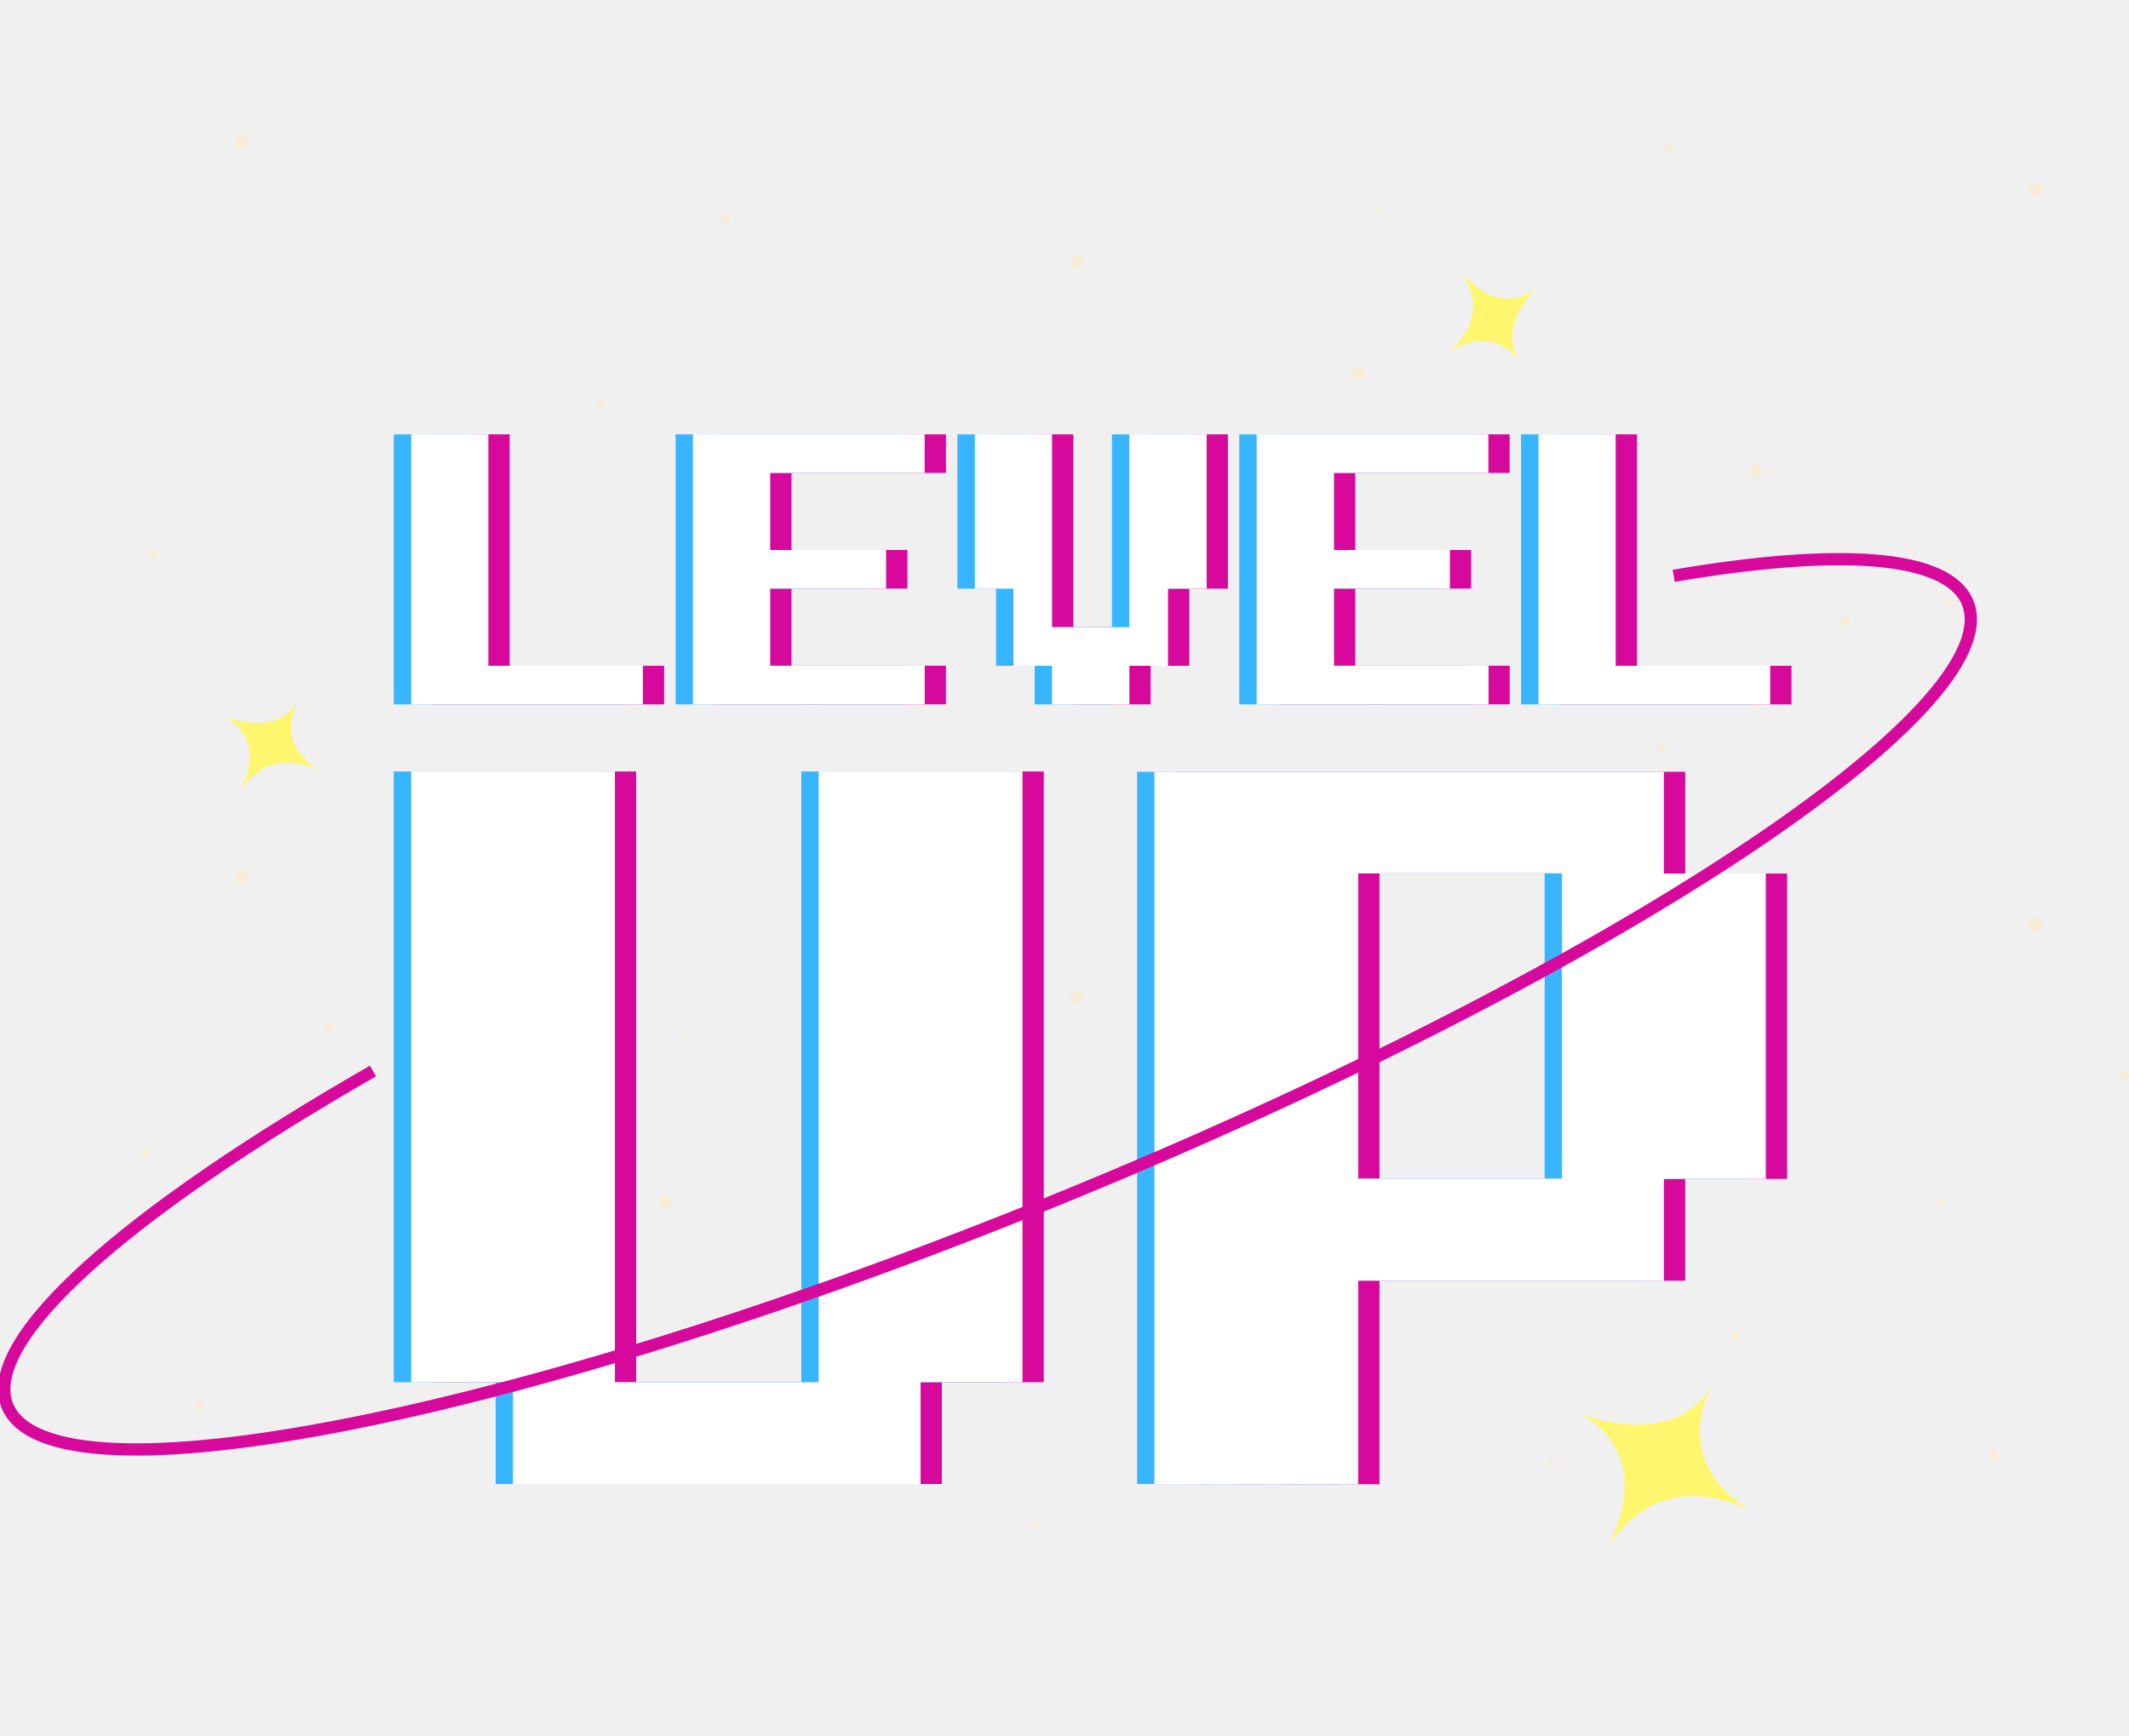
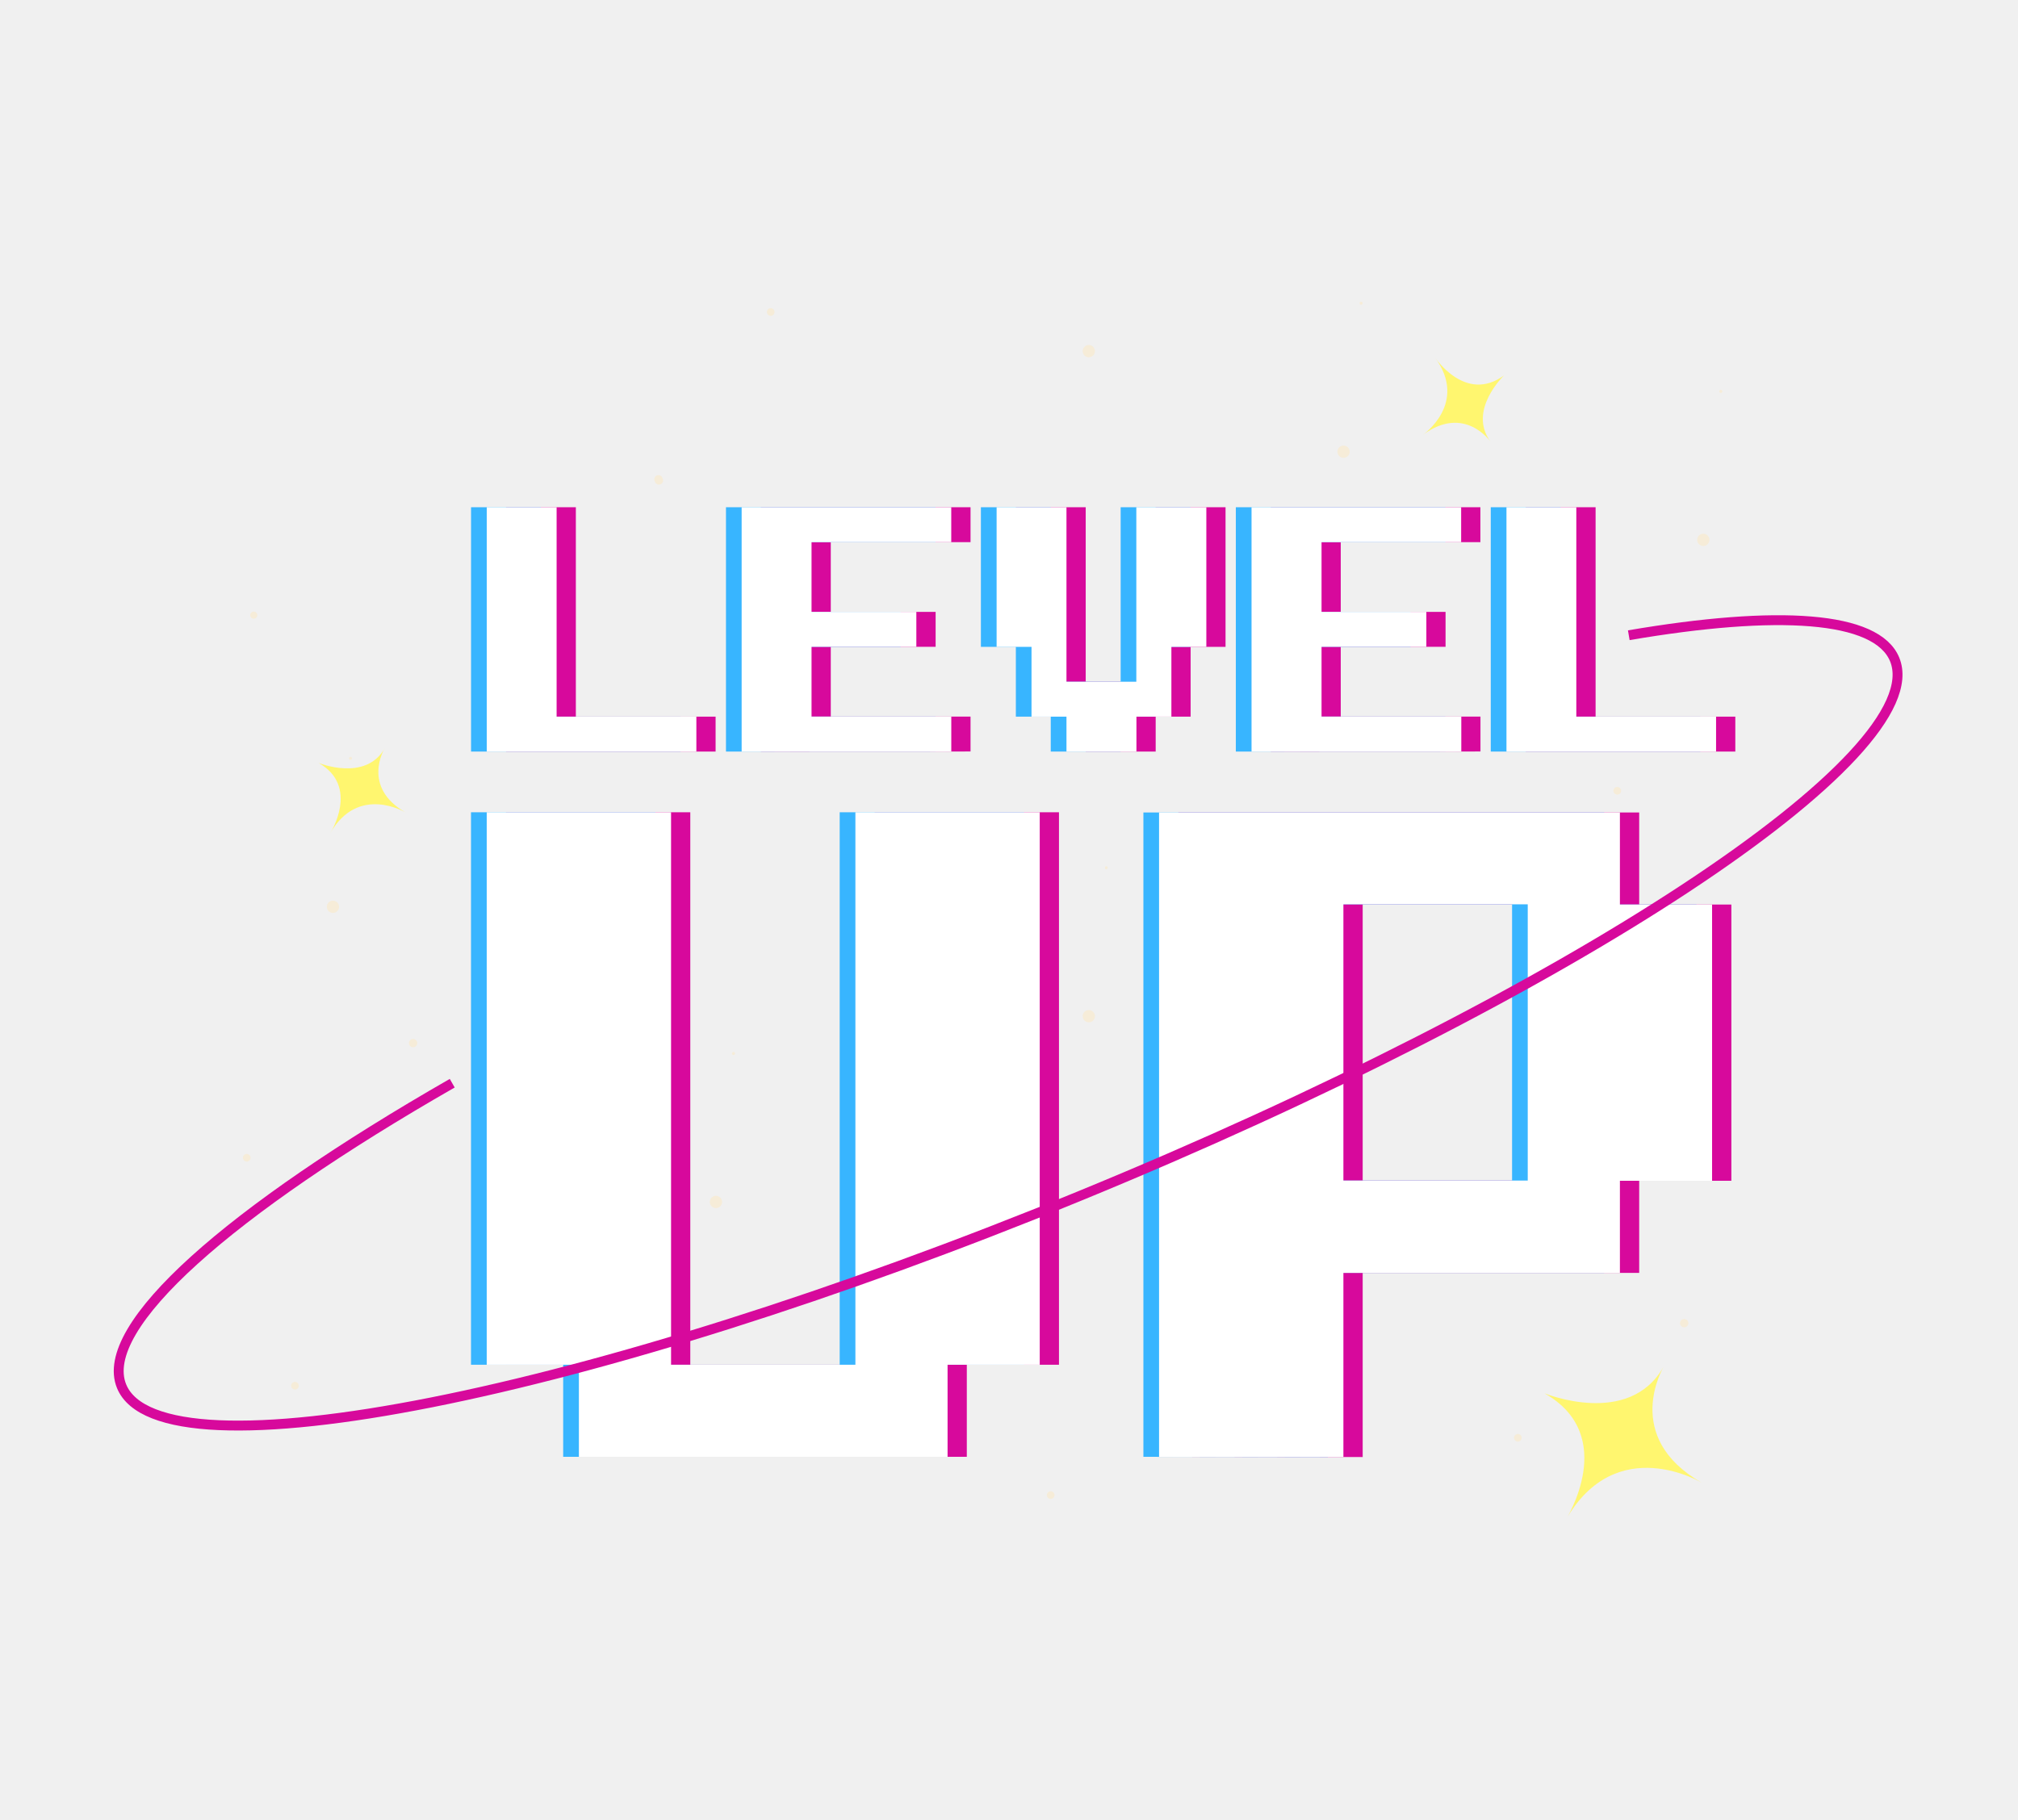
- <svg xmlns="http://www.w3.org/2000/svg" fill="none" viewBox="0 0 347 283">
-   <g clip-path="url(#a)">
-     <path fill="#F6ECD8" d="M332.918 30.927c-.004-.22-.073-.433-.198-.613-.125-.18-.301-.32-.506-.401-.204-.081-.428-.1-.642-.054-.215.046-.412.154-.565.311-.154.157-.257.356-.298.572-.04.216-.016.439.07.641.086.202.23.374.413.495.184.121.399.184.619.183.147-.002.292-.033.428-.09.135-.058.258-.142.36-.247.103-.105.184-.23.239-.366.055-.137.082-.283.08-.43ZM318.185 98.277c0 .171-.068.334-.188.455-.121.12-.285.188-.455.188-.171 0-.335-.068-.455-.188-.121-.121-.189-.284-.189-.455 0-.171.068-.334.189-.455.12-.121.284-.188.455-.188.17 0 .334.068.455.188.12.121.188.284.188.455ZM335.243 124.032c.001.036-.005.072-.018.106-.013.034-.033.065-.058.091-.025.027-.055.048-.088.062-.034.015-.069.023-.106.024-.067-.01-.127-.044-.171-.096-.044-.051-.068-.116-.068-.184 0-.068.024-.133.068-.184.044-.051.104-.085.171-.096.036 0 .072.007.105.021.033.014.063.035.089.06.025.026.044.057.058.09.013.034.019.07.018.106ZM332.918 150.81c-.004.219-.073.432-.198.612-.125.181-.3.32-.504.401-.204.081-.427.101-.642.055-.215-.045-.411-.153-.565-.309-.154-.157-.258-.355-.299-.57-.041-.216-.018-.438.067-.641.085-.202.227-.374.41-.496.183-.121.397-.186.617-.186.298.004.582.125.791.337.209.213.325.499.323.797ZM347 175.396c-.003.149-.05.294-.134.416-.085.122-.204.217-.343.271-.138.055-.29.068-.435.036-.146-.031-.279-.104-.383-.211-.104-.107-.174-.242-.201-.388-.027-.146-.01-.297.048-.434.059-.137.156-.253.281-.334.125-.082.271-.125.42-.123.099.001.198.021.289.06.092.04.175.097.244.168.07.071.124.156.161.248.037.093.055.192.053.291ZM325.659 237.091c.023.101.023.206 0 .307s-.069.196-.134.277c-.065.082-.147.147-.241.192-.093.045-.196.069-.3.069-.104 0-.206-.024-.3-.069-.094-.045-.176-.11-.241-.192-.065-.081-.11-.176-.133-.277-.024-.101-.024-.206 0-.307-.024-.102-.024-.207 0-.308.023-.101.068-.196.133-.277.065-.081.147-.147.241-.192.094-.045.196-.069.3-.069.104 0 .207.024.3.069.094.045.176.111.241.192s.111.176.134.277c.023.101.023.206 0 .308ZM316.967 196.007c0 .183-.072.359-.202.489s-.306.203-.49.203c-.183 0-.359-.073-.489-.203s-.203-.306-.203-.489.073-.359.203-.489c.13-.129.306-.202.489-.202.184 0 .36.073.49.202.13.13.202.306.202.489ZM272.59 24.172c-.001.127-.04.251-.112.355-.071.105-.172.186-.29.234s-.247.059-.371.034c-.125-.026-.239-.087-.328-.178-.089-.09-.15-.205-.174-.329-.024-.124-.011-.254.038-.371.049-.117.131-.217.237-.287.105-.07.23-.108.356-.108.086 0 .17.017.248.05.079.033.15.081.21.141.06.06.107.132.139.211.032.079.048.163.047.248ZM289.654 49.933c0 .055-.016.108-.046.154-.031.045-.074.081-.124.102-.051.021-.107.026-.16.016-.054-.011-.103-.037-.142-.076-.039-.039-.065-.088-.076-.142-.011-.054-.005-.109.016-.16s.056-.094.102-.124c.045-.03.099-.047.154-.047.073 0 .143.029.195.081.052.052.081.122.081.196ZM287.323 76.705c-.005.218-.073.43-.197.609-.124.179-.298.318-.501.398-.203.081-.425.1-.638.054-.213-.045-.409-.152-.562-.307-.152-.155-.256-.353-.297-.567-.041-.214-.018-.435.067-.636.084-.201.226-.372.407-.493.182-.121.395-.185.613-.185.147.001.293.031.428.088.135.057.258.141.361.245.103.105.184.229.238.365.055.136.082.282.081.429ZM301.411 101.264c-.002.148-.049.292-.133.414-.085.123-.204.217-.342.272-.138.055-.289.068-.434.037-.146-.03-.279-.103-.383-.209-.104-.106-.174-.24-.202-.386-.028-.146-.013-.297.045-.434.057-.137.154-.254.278-.336.123-.082.269-.126.417-.126.1.001.199.022.291.061.092.039.175.095.245.167.07.071.126.155.163.248.038.093.056.192.055.292ZM280.071 162.992c0 .137-.041.271-.117.385-.076.113-.184.202-.311.254-.126.053-.265.066-.399.04-.135-.027-.258-.093-.355-.19-.097-.096-.162-.22-.189-.354-.027-.134-.013-.273.039-.399.053-.127.141-.234.255-.31.114-.076.248-.117.385-.117.183 0 .359.073.489.203.13.129.203.305.203.488ZM271.407 121.909c0 .183-.073.359-.203.489-.13.129-.306.202-.489.202-.184 0-.36-.073-.49-.202-.129-.13-.202-.306-.202-.489s.073-.359.202-.489c.13-.13.306-.202.49-.202.183 0 .359.072.489.202s.203.306.203.489ZM164.03 195.067c.085.2.228.371.409.491.182.12.396.184.614.184.218-.001.431-.066.612-.187s.323-.293.407-.494c.083-.201.106-.422.065-.636-.042-.214-.146-.411-.298-.566-.153-.155-.349-.262-.562-.306-.214-.045-.435-.026-.638.055-.274.113-.492.33-.606.604-.114.273-.115.581-.003.855ZM152.695 127.067c-.044-.119-.052-.247-.023-.37.029-.124.094-.235.186-.322.092-.086.208-.144.333-.165.124-.021.253-.005.368.046.116.051.214.135.282.242.068.106.103.23.101.357-.002.126-.041.249-.113.353-.071.104-.172.185-.29.232-.079.031-.165.047-.251.045-.085-.002-.17-.021-.248-.056-.079-.035-.15-.084-.209-.147-.059-.062-.105-.135-.136-.215ZM127.285 109.477c-.027-.067-.027-.143.002-.211.029-.067.083-.12.15-.148.034-.014.069-.02.105-.02.036.001.071.008.104.022.033.014.062.035.087.061.025.025.044.056.057.089.014.033.021.069.021.104 0 .036-.007.072-.021.105-.014.033-.034.063-.06.088-.025.025-.055.045-.088.059-.034.014-.069.021-.105.021-.036-.001-.071-.008-.104-.021-.033-.014-.064-.034-.089-.06-.025-.025-.045-.055-.059-.089ZM119.5 83.75c-.076-.204-.091-.425-.042-.637.049-.212.159-.405.317-.554s.357-.249.572-.287c.214-.037.435-.011.634.076.2.087.369.231.487.414s.179.396.176.614c-.003.217-.07.429-.193.609-.123.18-.296.319-.497.401-.278.106-.586.1-.858-.02-.272-.119-.486-.341-.596-.617ZM97.301 66.154c-.054-.093-.088-.197-.099-.305-.011-.107.002-.216.037-.318.035-.102.091-.196.166-.274.074-.079.165-.14.265-.181.1-.041.208-.059.316-.054.108.005.214.033.31.082.096.049.181.118.248.203.067.085.115.183.141.288.054.093.088.197.099.305.011.107-.002.216-.037.318-.035.102-.091.196-.166.274-.074.079-.165.14-.265.181-.1.041-.208.059-.316.054-.108-.005-.214-.033-.31-.082s-.181-.118-.248-.203c-.067-.085-.115-.183-.141-.288ZM117.528 35.863c-.047-.127-.055-.266-.024-.397.032-.132.101-.252.2-.345.099-.093.223-.154.357-.177.133-.023.271-.006.395.048.124.055.23.144.303.258.074.114.112.247.111.383-.002.136-.043.268-.119.38-.076.112-.184.2-.309.251-.087.035-.179.053-.272.052-.093-.001-.185-.021-.271-.058-.085-.037-.162-.092-.225-.16-.064-.068-.114-.148-.146-.235ZM176.604 42.646c-.006-.217-.075-.429-.2-.607-.125-.178-.3-.316-.503-.395-.202-.08-.424-.098-.637-.052-.213.046-.408.153-.56.309-.152.156-.254.353-.295.567-.041.214-.017.435.067.635.085.201.227.372.408.492.182.12.395.185.613.185.147-.001.293-.031.429-.089.135-.058.258-.142.361-.247.103-.105.184-.23.239-.367.054-.137.08-.283.078-.431ZM178.901 135.772c.001.037-.005.073-.019.108-.013.034-.034.065-.059.092-.026.026-.057.047-.091.061-.034.015-.071.022-.108.022-.066-.01-.127-.044-.171-.096-.044-.051-.068-.116-.068-.184 0-.067.024-.133.068-.184.044-.051.105-.085.171-.096.074 0 .144.029.196.081.052.052.081.122.081.196ZM176.604 162.55c-.006.217-.075.429-.2.607s-.3.316-.503.395c-.202.08-.424.098-.637.052-.213-.046-.408-.153-.56-.309-.152-.156-.254-.353-.295-.567-.041-.214-.017-.435.067-.635.085-.201.227-.372.408-.492.182-.121.395-.185.613-.185.147.002.292.033.427.091.136.058.258.142.361.247.103.105.184.23.239.366.054.137.082.283.08.43ZM190.658 187.109c-.003.148-.049.292-.134.415-.084.122-.203.216-.341.271-.138.055-.289.068-.435.037-.145-.03-.278-.103-.382-.209-.104-.106-.175-.24-.203-.386-.028-.146-.012-.297.045-.434.058-.137.154-.253.278-.336.124-.082.269-.126.418-.126.1.001.199.022.291.061.092.039.175.096.245.167.07.071.125.155.163.248.037.093.056.192.055.292ZM169.317 248.831c0 .136-.041.27-.117.384-.076.113-.184.202-.31.254-.127.053-.266.066-.4.04-.134-.027-.258-.093-.354-.189-.097-.097-.163-.22-.19-.354-.027-.135-.013-.274.04-.4.052-.126.141-.234.254-.31.114-.076.248-.117.385-.117.183 0 .359.073.489.203.13.129.203.305.203.489ZM160.619 207.747c0 .137-.041.271-.117.384-.076.114-.184.203-.311.255-.126.052-.265.066-.399.039-.135-.026-.258-.092-.355-.189-.096-.097-.162-.22-.189-.354-.027-.134-.013-.273.039-.399.053-.127.141-.235.255-.311.114-.076.248-.116.385-.116.183 0 .359.073.489.202.13.13.203.306.203.489ZM224.836 34.045c-.002.054-.019.107-.05.152-.032.045-.075.079-.126.099-.051.02-.106.024-.159.013-.054-.011-.102-.038-.14-.077-.038-.039-.064-.088-.074-.142-.01-.053-.004-.109.017-.159.021-.05.056-.093.102-.123.045-.03.098-.046.153-.046.037 0 .073.007.107.022s.065.035.091.062c.026.026.046.058.059.092.014.034.02.071.02.108ZM222.503 60.816c-.004.218-.072.43-.196.609-.124.179-.299.318-.501.398-.203.081-.425.1-.638.055-.214-.045-.409-.152-.562-.307-.152-.155-.256-.353-.297-.567-.041-.214-.018-.435.067-.636.084-.201.226-.372.407-.493.182-.121.395-.185.613-.185.147.001.292.031.428.088.135.057.258.141.361.245.102.105.184.229.238.365.055.136.082.282.08.429ZM215.251 147.104c0 .137-.04.27-.116.384-.076.114-.184.202-.311.255-.126.052-.265.066-.4.039-.134-.027-.257-.093-.354-.189-.097-.097-.163-.22-.189-.354-.027-.134-.013-.273.039-.4.052-.126.141-.234.255-.31.114-.076.248-.117.384-.117.184 0 .36.073.49.203s.202.306.202.489ZM206.553 106.02c0 .184-.073.36-.203.489-.13.13-.306.203-.489.203-.184 0-.36-.073-.489-.203-.13-.129-.203-.305-.203-.489 0-.183.073-.359.203-.488.129-.13.305-.203.489-.203.183 0 .359.073.489.203.13.129.203.305.203.488ZM94.685 143.495c-.009.125-.055.244-.132.344-.076.099-.18.174-.299.215-.118.041-.246.046-.368.016-.122-.031-.232-.096-.317-.188-.085-.093-.141-.208-.161-.331-.02-.124-.004-.251.047-.365.051-.115.134-.212.24-.28.105-.068.228-.104.354-.103.088.001.175.02.256.056.081.035.153.087.213.152s.105.141.134.224c.029.084.041.172.034.26ZM111.75 169.25c0 .054-.016.108-.047.153-.03.046-.073.081-.124.102-.05.021-.106.027-.16.016-.053-.011-.103-.037-.142-.076-.038-.038-.065-.088-.075-.141-.011-.054-.005-.11.015-.16.021-.051.057-.094.102-.124.046-.031.099-.047.154-.047.074 0 .144.029.196.081.052.052.081.122.081.196ZM109.418 196.028c-.005.217-.075.428-.2.607-.125.178-.3.315-.502.395-.203.079-.425.097-.638.052-.213-.046-.407-.154-.559-.309-.152-.156-.255-.353-.296-.567-.04-.214-.017-.435.068-.635.084-.201.226-.372.408-.492.181-.121.394-.185.612-.185.147.001.293.031.429.089.136.057.259.141.362.247.103.105.184.23.238.367.054.137.081.283.078.431ZM93.468 241.225c0 .137-.041.271-.117.384-.076.114-.184.203-.311.255-.126.052-.266.066-.4.039-.134-.026-.258-.092-.354-.189s-.163-.22-.189-.354c-.027-.134-.013-.273.039-.399.052-.127.141-.235.255-.311.114-.076.248-.116.385-.116.183 0 .359.073.489.202.13.13.203.306.203.489ZM254.716 140.764c.002.129-.034.256-.105.364-.07.108-.172.193-.291.242-.12.05-.251.062-.378.036-.127-.026-.242-.09-.332-.182-.09-.093-.15-.211-.172-.338-.022-.128-.005-.259.049-.376.053-.118.141-.216.252-.283.11-.067.239-.099.368-.093.161.011.313.081.426.197.113.117.178.271.183.433ZM271.773 166.525c.007.04.004.08-.007.119-.01.038-.029.074-.055.105-.026.03-.059.054-.095.071-.036.017-.076.026-.116.026-.04 0-.08-.009-.116-.026-.036-.017-.069-.041-.095-.071-.026-.031-.045-.067-.056-.105-.01-.039-.013-.079-.006-.119-.007-.039-.004-.079.006-.118.011-.038.03-.074.056-.105.026-.03.059-.054.095-.071.036-.017.076-.026.116-.026.04 0 .08.009.116.026.036.017.069.041.095.071.026.031.045.067.055.105.011.039.014.079.007.118ZM269.448 193.297c-.002.219-.07.433-.194.614-.124.182-.299.322-.503.404-.204.082-.427.103-.642.058-.216-.044-.413-.152-.567-.308-.155-.156-.259-.354-.301-.57-.042-.215-.019-.439.065-.641.085-.203.228-.376.411-.498.183-.121.397-.186.617-.186.147.001.293.031.429.088.135.057.258.14.362.245.103.104.185.228.241.365.055.136.083.282.082.429ZM283.53 217.856c-.002.148-.049.292-.133.414-.085.123-.204.217-.342.272-.138.055-.289.068-.434.037-.146-.03-.279-.103-.383-.209-.104-.106-.175-.24-.203-.386-.028-.146-.012-.297.046-.434.057-.137.154-.254.278-.336.123-.082.269-.126.417-.126.1.001.199.022.291.061.092.039.175.096.245.167.07.071.126.155.163.248.038.093.056.192.055.292ZM253.498 238.501c0 .137-.041.27-.117.384-.076.114-.184.202-.31.255-.127.052-.266.066-.4.039-.134-.027-.258-.092-.355-.189-.096-.097-.162-.22-.189-.354-.027-.134-.013-.273.039-.4.053-.126.142-.234.255-.31.114-.076.248-.116.385-.116.183 0 .359.072.489.202s.203.306.203.489ZM40.405 22.955c-.005-.218-.075-.429-.2-.607-.125-.178-.3-.316-.502-.395-.203-.08-.424-.098-.637-.052-.213.046-.408.153-.56.309-.152.156-.255.353-.295.567-.041.214-.017.435.068.635.085.201.226.372.408.492.181.12.394.185.612.185.297-.005.579-.128.787-.34.207-.212.322-.498.321-.794ZM25.673 90.305c-.009.125-.055.244-.131.343-.076.099-.18.174-.298.215-.118.041-.246.047-.367.017-.121-.03-.232-.095-.317-.186-.085-.091-.142-.206-.163-.329-.021-.123-.006-.25.044-.365.05-.115.132-.212.236-.281.105-.069.227-.105.352-.106.088.001.176.02.257.055.081.036.154.087.214.152.06.065.107.141.136.224.03.083.042.172.036.26ZM42.731 116.06c.001.036-.005.071-.018.105-.013.033-.033.064-.058.09-.025.026-.055.046-.088.06-.033.014-.069.021-.105.021-.073 0-.144-.029-.196-.081-.052-.052-.081-.122-.081-.195 0-.074.029-.144.081-.196.052-.052.122-.081.196-.081.036 0 .072.007.105.021.033.014.063.035.088.06.025.026.045.057.058.09.013.034.019.07.018.106ZM40.405 142.838c-.005.217-.075.429-.2.607-.125.178-.3.316-.502.395-.203.08-.424.098-.637.052-.213-.046-.408-.153-.56-.309-.152-.156-.255-.353-.295-.567-.041-.214-.017-.435.068-.635.085-.201.226-.372.408-.492.181-.121.394-.185.612-.185.147.002.293.033.428.091.135.057.258.141.361.247.103.105.184.23.238.366.055.137.082.283.08.43ZM54.495 167.39c-.003.148-.049.293-.134.415s-.203.216-.341.271c-.138.055-.289.068-.435.037-.145-.03-.279-.103-.383-.209-.104-.106-.175-.24-.203-.386-.028-.146-.012-.297.045-.434.058-.136.154-.253.278-.336.124-.082.269-.126.418-.126.201.004.393.086.534.23.141.143.22.337.22.538ZM33.146 229.119c0 .136-.041.27-.117.384-.076.113-.184.202-.31.254-.127.053-.266.066-.4.04-.134-.027-.258-.093-.354-.189-.097-.097-.163-.22-.189-.355-.027-.134-.013-.273.039-.399.052-.126.141-.234.255-.31.114-.076.248-.117.384-.117.184 0 .36.073.489.203.13.129.203.305.203.489ZM24.455 188.035c0 .137-.041.271-.117.384-.076.114-.184.203-.31.255-.127.052-.266.066-.4.039-.134-.026-.258-.092-.354-.189s-.163-.22-.189-.354c-.027-.134-.013-.273.039-.399.052-.127.141-.235.255-.311.114-.076.248-.116.384-.116.184 0 .36.073.489.202.13.13.203.306.203.489Z" />
-     <path fill="#FFF66F" d="M285.973 246.611s-15.424-9.334-24.579 6.748c0 0 9.743-15.211-3.8-22.878 0 0 15.224 6.264 21.452-4.757.035.021-7.639 12.632 6.927 20.887ZM52.418 125.822s-8.546-5.171-13.611 3.734c0 0 5.391-8.408-2.076-12.667 0 0 8.421 3.457 11.895-2.634-.042 0-4.27 6.983 3.792 11.567ZM235.72 57.739s8.207-5.683 2.139-13.939c0 0 5.487 8.352 12.456 3.25 0 0-6.609 6.271-2.45 11.927.014 0-4.664-6.721-12.145-1.238Z" />
-     <path fill="#D7099C" d="M70.48 114.836V70.807h12.587v37.737h25.181v6.292H70.48ZM116.4 114.836V70.807h37.783v6.292h-25.182v12.563h18.892v6.292h-18.892V108.53h25.182v6.292l-37.783.014ZM174.936 114.836v-6.292h-6.29V95.967h-6.297V70.807h12.587v31.445h12.594V70.807h12.601v25.16h-6.29v12.577h-6.297v6.292h-12.608ZM208.283 114.836V70.807h37.769v6.292h-25.161v12.563h18.885v6.292h-18.885V108.53h25.175v6.292l-37.783.014ZM254.218 114.836V70.807h12.594v37.737h25.174v6.292h-37.768ZM87.08 241.93v-16.593H70.472v-99.563h33.215v99.563h33.216v-99.563h33.216v99.563h-16.608v16.593H87.08ZM191.627 241.93V125.815h83.039v16.594h16.608v49.782h-16.608v16.593h-49.824v33.188l-33.215-.042Zm66.431-49.781v-49.781h-33.216v49.781h33.216Z" />
-     <path fill="#38B5FF" d="M64.182 114.836V70.807h12.587v37.737h25.181v6.292H64.182ZM110.117 114.836V70.807h37.769v6.292h-25.182v12.563h18.892v6.292h-18.892V108.53h25.182v6.292l-37.769.014ZM168.639 114.836v-6.292h-6.29V95.967h-6.298V70.807h12.588v31.445h12.594V70.807h12.587v25.16h-6.29v12.577h-6.297v6.292h-12.594ZM201.986 114.836V70.807h37.769v6.292H214.58v12.563h18.885v6.292H214.58V108.53h25.175v6.292l-37.769.014ZM247.92 114.836V70.807h12.588v37.737h25.181v6.292H247.92ZM80.783 241.93v-16.593H64.175v-99.563h33.216v99.563h33.216v-99.563h33.215v99.563h-16.607v16.593H80.783ZM185.33 241.93V125.815h83.039v16.594h16.608v49.782h-16.608v16.593h-49.824v33.188l-33.215-.042Zm66.431-49.781v-49.781h-33.216v49.781h33.216Z" />
-     <path fill="#fff" d="M67.013 114.836V70.807h12.587v37.737h25.182v6.292H67.013ZM112.94 114.836V70.807h37.769v6.292h-25.175v12.563h18.885v6.292h-18.885V108.53h25.182v6.292l-37.776.014ZM171.469 114.836v-6.292h-6.297V95.967h-6.29V70.807h12.587v31.445h12.587V70.807h12.615v25.16h-6.297v12.577h-6.297v6.292h-12.608ZM204.816 114.836V70.807h37.769v6.292h-25.154v12.563h18.885v6.292h-18.885V108.53h25.182v6.292l-37.797.014ZM250.751 114.836V70.807h12.587v37.737h25.182v6.292h-37.769ZM83.614 241.93v-16.593H67.006v-99.563h33.215v99.563h33.216v-99.563h33.216v99.563h-16.608v16.593H83.614ZM188.153 241.93V125.815h83.039v16.594H287.8v49.782h-16.608v16.593h-49.823v33.188l-33.216-.042Zm66.431-49.781v-49.781h-33.215v49.781h33.215Z" />
-     <path stroke="#D7099C" stroke-miterlimit="10" stroke-width="2" d="M272.791 93.872c26.828-4.584 44.675-3.505 47.906 4.363 7.079 17.244-58.695 60.54-146.91 96.714C85.572 231.124 8.297 246.466 1.218 229.222c-4.422-10.758 19.521-31.652 59.574-54.621" />
-   </g>
-   <defs>
-     <clipPath id="a">
-       <path fill="#fff" d="M0 0h347v283H0z" />
-     </clipPath>
-   </defs>
+ <svg xmlns="http://www.w3.org/2000/svg" fill="none" viewBox="0 0 408 368">
+   <path fill="#F6ECD8" d="M348.23 79.146c0 .061-.018.121-.052.172-.035.051-.083.091-.14.114-.057.024-.119.03-.179.018-.06-.012-.116-.042-.159-.085-.044-.043-.073-.099-.085-.159-.012-.06-.006-.123.017-.179.024-.057.064-.105.115-.139.051-.034.111-.052.172-.052.083 0 .162.033.22.091.058.058.091.137.091.219ZM345.613 109.185c-.004.244-.081.482-.22.683-.14.201-.335.357-.563.447-.227.09-.476.112-.715.061-.24-.05-.459-.17-.63-.345-.172-.174-.288-.395-.334-.636-.046-.24-.02-.488.075-.714.094-.225.253-.418.457-.553.204-.135.443-.208.688-.208.165.001.328.035.48.099.151.064.289.158.404.275.116.118.207.257.268.41.062.153.092.316.09.481ZM337.476 206.005c0 .153-.046.303-.131.431s-.206.227-.348.286c-.142.058-.298.074-.449.044-.151-.03-.289-.104-.397-.212-.109-.109-.183-.247-.213-.398-.03-.15-.015-.306.044-.448.059-.142.158-.263.286-.348.128-.085.278-.131.432-.131.205 0 .403.082.549.227.145.146.227.343.227.549ZM327.755 159.907c0 .206-.082.403-.228.548-.145.146-.343.228-.549.228-.206 0-.403-.082-.549-.228-.145-.145-.227-.342-.227-.548 0-.206.082-.403.227-.549.146-.145.343-.227.549-.227.206 0 .404.082.549.227.146.146.228.343.228.549ZM207.272 241.994c.095.225.255.417.459.552.204.135.444.206.688.205.245 0 .484-.073.687-.209.203-.136.362-.329.456-.554.094-.226.12-.474.073-.714-.046-.24-.162-.461-.334-.635-.172-.174-.391-.294-.63-.344-.24-.05-.489-.028-.716.062-.307.127-.552.371-.68.678-.128.307-.129.652-.003.959ZM194.553 165.694c-.049-.133-.058-.277-.025-.415.032-.138.105-.264.208-.361.104-.097.234-.161.373-.185.14-.024.284-.006.414.051.13.058.24.152.316.272.077.119.116.258.114.4-.003.142-.047.28-.127.397-.081.117-.194.207-.325.26-.09.035-.186.052-.282.05-.096-.002-.191-.023-.279-.062-.088-.039-.168-.095-.234-.165s-.118-.152-.153-.242ZM166.042 145.958c-.031-.076-.03-.161.002-.237.032-.076.093-.135.169-.166.037-.016.077-.023.117-.023.04.001.08.009.116.025.037.016.071.039.098.068.028.029.05.063.065.1.015.037.023.077.023.117 0 .041-.008.08-.024.118-.015.037-.038.07-.067.099-.028.028-.062.05-.099.066-.037.015-.077.023-.118.023-.04 0-.08-.008-.117-.024-.037-.015-.071-.038-.099-.067-.028-.028-.051-.062-.066-.099ZM157.307 117.09c-.086-.228-.103-.477-.048-.715.055-.238.179-.454.356-.622.178-.168.401-.28.641-.322.241-.042.489-.012.712.086.224.098.414.26.546.465.133.205.201.445.198.689-.003.244-.079.482-.216.683-.138.202-.332.358-.559.45-.311.12-.656.112-.962-.022-.305-.134-.545-.382-.668-.692ZM132.398 97.346c-.061-.105-.099-.221-.111-.342-.012-.121.002-.242.041-.357.04-.115.103-.22.186-.308.084-.088.185-.157.298-.203.112-.045.233-.066.354-.061.121.005.24.036.348.092.108.055.203.133.278.228.076.095.13.205.159.323.061.105.099.221.111.342.012.121-.002.242-.041.357-.04.115-.103.22-.186.308-.084.088-.185.157-.298.203-.112.045-.233.066-.354.061-.121-.005-.24-.037-.348-.092-.108-.055-.203-.133-.278-.228-.076-.095-.13-.205-.159-.323ZM155.094 63.358c-.053-.143-.062-.298-.027-.446.035-.148.113-.282.224-.387.111-.104.25-.173.4-.199.15-.026.305-.007.444.054.14.061.258.162.34.29.083.128.126.277.124.429-.002.152-.048.3-.133.426-.086.126-.206.224-.347.282-.097.04-.201.06-.305.059-.105-.001-.208-.023-.304-.066-.095-.042-.182-.103-.253-.179-.072-.076-.127-.166-.163-.264ZM221.38 70.969c-.006-.244-.084-.481-.224-.681-.14-.2-.337-.354-.564-.444-.227-.089-.476-.109-.715-.058-.239.051-.457.172-.628.347-.171.175-.286.396-.332.636-.045.24-.019.488.076.713.095.225.254.417.458.552.203.135.442.207.687.207.165-.001.329-.035.481-.099.152-.065.29-.159.406-.277.116-.118.206-.259.267-.412.061-.154.091-.318.088-.483ZM223.958 175.462c.001.041-.006.082-.022.121-.015.038-.037.073-.066.103-.029.03-.064.053-.102.069-.038.016-.079.025-.121.025-.075-.012-.143-.05-.192-.108-.049-.057-.077-.131-.077-.206 0-.076.028-.15.077-.207.049-.058.117-.096.192-.108.083 0 .162.033.22.091.058.058.091.137.091.22ZM221.38 205.508c-.006.244-.084.481-.224.681-.14.2-.337.355-.564.444-.227.089-.476.109-.715.058s-.457-.172-.628-.347c-.171-.175-.286-.396-.332-.636-.045-.24-.019-.488.076-.713.095-.225.254-.417.458-.552.203-.135.442-.207.687-.207.165.002.328.037.48.102.152.065.289.159.405.277.115.118.206.258.267.411.062.154.092.317.09.482ZM237.15 233.065c-.003.166-.055.328-.15.465s-.228.243-.383.305-.325.076-.488.042c-.163-.035-.312-.116-.429-.235-.117-.119-.196-.27-.227-.433-.032-.164-.014-.333.05-.487.065-.153.173-.285.312-.377.139-.092.302-.141.469-.141.112.001.223.024.326.068.103.043.197.107.275.187.079.08.141.175.183.279.042.104.063.215.062.327ZM213.204 302.321c0 .153-.046.303-.131.431-.085.127-.207.227-.348.285-.142.059-.298.074-.449.044-.151-.03-.289-.103-.398-.212-.108-.108-.182-.247-.212-.397-.03-.151-.015-.307.044-.448.059-.142.158-.263.286-.349.128-.085.278-.13.431-.13.206 0 .404.081.549.227.146.145.228.343.228.549ZM203.444 256.222c0 .154-.046.304-.131.431-.085.128-.207.227-.348.286-.142.059-.298.074-.449.044-.151-.03-.289-.103-.398-.212-.108-.108-.182-.247-.212-.397-.03-.151-.015-.307.044-.448.059-.142.158-.263.286-.349.128-.085.278-.13.431-.13.206 0 .404.081.549.227.146.145.228.343.228.548ZM275.499 61.318c-.001.061-.021.12-.056.17-.035.05-.084.089-.141.111-.057.022-.119.027-.179.015-.059-.013-.114-.043-.157-.087-.042-.044-.071-.099-.083-.159-.011-.06-.004-.122.019-.178.024-.056.064-.104.115-.138.051-.034.11-.052.172-.052.041 0 .082.008.12.024.038.016.073.04.102.069.029.03.052.065.067.103.015.039.022.08.021.121ZM272.883 91.357c-.005.244-.082.482-.221.683-.139.201-.335.357-.562.447-.228.09-.477.112-.716.061-.24-.051-.459-.171-.63-.345-.172-.174-.288-.396-.334-.636-.046-.24-.02-.488.075-.714.094-.226.254-.418.457-.553.204-.135.443-.208.688-.208.165.001.328.035.48.099.152.064.289.158.405.275.115.117.206.257.268.409.061.153.092.316.09.481ZM264.745 188.177c0 .153-.045.303-.131.431-.085.128-.206.227-.348.286-.142.058-.298.074-.449.044-.15-.03-.289-.104-.397-.212-.109-.109-.183-.247-.213-.398-.03-.15-.014-.306.044-.448.059-.142.159-.263.286-.348.128-.085.278-.131.432-.131.206 0 .403.082.549.227.145.146.227.343.227.549ZM254.985 142.079c0 .206-.082.403-.227.548-.146.146-.343.228-.549.228-.206 0-.404-.082-.549-.228-.146-.145-.228-.342-.228-.548 0-.206.082-.403.228-.549.145-.145.343-.227.549-.227.206 0 .403.082.549.227.145.146.227.343.227.549ZM129.463 184.127c-.011.141-.062.275-.148.386-.086.112-.202.195-.335.242-.133.046-.277.052-.413.018-.137-.035-.26-.108-.356-.212-.095-.103-.158-.232-.181-.371-.022-.139-.004-.281.053-.41.057-.128.15-.237.269-.313.118-.077.256-.117.397-.115.099 0 .196.021.287.061.09.041.171.099.238.172.067.072.119.158.151.251.033.094.045.193.038.291ZM148.61 213.026c0 .061-.018.121-.052.172-.034.051-.083.091-.139.115-.057.023-.12.029-.18.017s-.115-.041-.159-.085c-.043-.043-.073-.098-.085-.159-.012-.06-.006-.122.018-.179.023-.057.063-.105.114-.139.051-.034.111-.052.173-.052.082 0 .161.032.219.09.059.059.091.138.091.22ZM145.994 243.073c-.006.244-.084.481-.225.681-.14.2-.336.354-.563.443-.228.089-.477.109-.715.058-.239-.051-.458-.172-.628-.347-.171-.174-.286-.396-.332-.635-.045-.24-.019-.488.076-.713.095-.225.254-.417.458-.552.203-.136.442-.208.686-.208.166.001.33.035.482.1.152.064.29.159.406.277.115.118.206.259.267.412.061.154.091.318.088.484ZM128.096 293.787c0 .153-.045.303-.13.431-.086.127-.207.227-.349.285-.142.059-.298.075-.448.045-.151-.03-.289-.104-.398-.213-.109-.108-.183-.246-.213-.397-.03-.15-.014-.306.045-.448.058-.142.158-.263.286-.348.127-.086.277-.131.431-.131.206 0 .403.082.549.227.146.146.227.343.227.549ZM309.027 181.063c.002.145-.038.287-.118.409-.079.121-.193.216-.327.271-.134.056-.282.07-.424.041-.142-.029-.272-.101-.372-.205-.101-.104-.168-.236-.193-.379-.025-.143-.006-.29.055-.422.06-.132.158-.243.282-.318.125-.075.268-.111.413-.103.182.011.352.09.479.221.126.13.199.303.205.485ZM328.166 209.969c.007.045.005.09-.007.133-.013.043-.034.083-.063.118-.029.034-.066.061-.106.08-.041.019-.086.028-.13.028-.045 0-.09-.009-.131-.028-.04-.019-.077-.046-.106-.08-.029-.035-.05-.075-.062-.118-.013-.043-.015-.088-.008-.133-.007-.044-.005-.089.008-.133.012-.043.033-.083.062-.117.029-.034.066-.062.106-.08.041-.019.086-.029.131-.029.044 0 .089.01.13.029.04.018.077.046.106.08.029.034.05.074.063.117.012.044.014.089.007.133ZM325.557 240.008c-.003.247-.079.487-.218.69-.139.203-.335.361-.564.453-.229.092-.48.115-.721.065s-.463-.17-.636-.346c-.173-.175-.291-.397-.338-.639-.047-.242-.021-.492.074-.72.095-.227.255-.421.46-.558.206-.136.447-.209.693-.209.165.001.329.034.481.098.152.064.29.158.406.275.117.118.208.257.271.41.062.153.093.316.092.481ZM341.358 267.565c-.003.166-.055.328-.15.465s-.228.243-.383.305c-.155.061-.324.076-.487.042-.164-.035-.313-.116-.43-.235-.117-.119-.196-.27-.227-.433-.031-.164-.014-.333.051-.487.064-.154.173-.285.311-.377.139-.092.302-.141.469-.141.112.001.223.024.326.067.103.044.197.108.276.188.078.08.14.175.182.279.042.103.063.215.062.327ZM307.66 290.73c0 .154-.045.304-.131.431-.085.128-.206.227-.348.286-.142.059-.298.074-.449.044-.151-.03-.289-.104-.397-.212-.109-.109-.183-.247-.213-.398-.03-.15-.015-.306.044-.448.059-.142.159-.263.286-.348.128-.085.278-.131.432-.131.206 0 .403.082.549.228.145.145.227.342.227.548ZM52.027 124.445c-.011.14-.062.274-.147.385-.086.111-.202.195-.334.242-.133.046-.276.053-.412.019-.136-.034-.26-.106-.355-.209-.096-.103-.159-.231-.183-.369-.024-.139-.007-.281.049-.41.056-.128.148-.238.265-.315.117-.077.255-.118.395-.119.099.001.197.022.288.062.091.04.172.098.24.171.068.072.12.158.153.251.033.094.047.193.041.292ZM71.166 153.344c.001.04-.006.08-.021.118-.015.037-.037.072-.065.101-.028.028-.062.051-.099.067-.037.016-.077.024-.118.024-.082 0-.161-.033-.22-.091-.058-.058-.091-.137-.091-.219 0-.083.033-.162.091-.22.058-.058.137-.091.22-.091.04 0 .08.008.118.024.037.016.071.039.099.068.028.028.05.063.065.1.015.038.022.078.021.119ZM68.558 183.39c-.006.244-.084.481-.224.681-.14.2-.336.355-.564.444-.228.089-.476.109-.715.058-.239-.052-.457-.172-.628-.347-.171-.175-.286-.396-.331-.636-.045-.24-.019-.488.076-.713.095-.225.254-.417.458-.552.204-.135.443-.207.687-.207.165.002.328.037.48.102s.289.159.405.277c.115.118.206.258.268.411.061.153.092.317.09.482ZM84.366 210.939c-.003.167-.055.328-.15.465-.095.137-.228.243-.383.305s-.325.076-.488.042c-.163-.034-.312-.116-.429-.235-.117-.119-.196-.27-.227-.433-.031-.164-.014-.333.051-.487.065-.153.173-.284.312-.377.139-.092.302-.141.469-.141.226.004.441.096.599.257.158.162.247.378.247.604ZM60.413 280.203c0 .153-.045.303-.131.431-.085.127-.206.227-.348.285-.142.059-.298.074-.449.044-.151-.03-.289-.103-.398-.212-.109-.108-.182-.247-.212-.397-.03-.151-.015-.307.044-.448.059-.142.158-.263.286-.349.128-.085.278-.13.431-.13.206 0 .404.081.549.227.146.145.227.343.227.549ZM50.66 234.104c0 .154-.046.304-.131.431-.085.128-.207.227-.348.286-.142.059-.298.074-.449.044s-.289-.104-.398-.212c-.109-.108-.183-.247-.212-.397-.03-.151-.015-.307.044-.448.059-.142.158-.263.286-.349.128-.085.278-.13.431-.13.206 0 .403.081.549.227.146.145.228.343.228.548Z" />
+   <path fill="#FFF66F" d="M344.099 299.83s-17.307-10.473-27.58 7.572c0 0 10.933-17.068-4.262-25.671 0 0 17.082 7.029 24.07-5.338.039.024-8.572 14.174 7.772 23.437ZM82.037 164.298s-9.589-5.803-15.273 4.189c0 0 6.049-9.434-2.329-14.212 0 0 9.45 3.879 13.347-2.956-.046 0-4.791 7.835 4.255 12.979ZM287.713 87.905s9.209-6.377 2.399-15.64c0 0 6.157 9.372 13.976 3.646 0 0-7.415 7.037-2.748 13.383.015 0-5.234-7.541-13.627-1.389Z" />
+   <path fill="#D7099C" d="M102.302 151.97v-49.403h14.124v42.344h28.255v7.059h-42.379ZM153.828 151.97v-49.403h42.395v7.06h-28.255v14.096h21.197v7.06h-21.197v14.112h28.255v7.06l-42.395.015ZM219.509 151.97v-7.059h-7.058v-14.112h-7.066v-28.232h14.124v35.284h14.131v-35.284h14.14v28.232h-7.058v14.112h-7.066v7.059h-14.147ZM256.926 151.97v-49.403h42.379v7.06h-28.232v14.096h21.19v7.06h-21.19v14.112h28.248v7.06l-42.395.015ZM308.468 151.97v-49.403h14.131v42.344h28.248v7.059h-42.379ZM120.93 294.578v-18.619h-18.635V164.244h37.27v111.715h37.27V164.244h37.27v111.715H195.47v18.619h-74.54ZM238.237 294.578V164.29h93.175v18.619h18.635v55.858h-18.635v18.619h-55.905v37.239l-37.27-.047Zm74.54-55.858v-55.857h-37.27v55.857h37.27Z" />
+   <path fill="#38B5FF" d="M95.237 151.97v-49.403H109.36v42.344h28.256v7.059H95.237ZM146.778 151.97v-49.403h42.379v7.06h-28.255v14.096h21.197v7.06h-21.197v14.112h28.255v7.06l-42.379.015ZM212.443 151.97v-7.059h-7.058v-14.112h-7.066v-28.232h14.124v35.284h14.132v-35.284h14.123v28.232h-7.058v14.112h-7.065v7.059h-14.132ZM249.861 151.97v-49.403h42.379v7.06h-28.248v14.096h21.19v7.06h-21.19v14.112h28.248v7.06l-42.379.015ZM301.402 151.97v-49.403h14.124v42.344h28.255v7.059h-42.379ZM113.864 294.578v-18.619H95.229V164.244h37.27v111.715h37.27V164.244h37.27v111.715h-18.635v18.619h-74.54ZM231.171 294.578V164.29h93.175v18.619h18.635v55.858h-18.635v18.619h-55.905v37.239l-37.27-.047Zm74.54-55.858v-55.857h-37.27v55.857h37.27Z" />
+   <path fill="#fff" d="M98.412 151.97v-49.403h14.124v42.344h28.255v7.059H98.412ZM149.946 151.97v-49.403h42.379v7.06h-28.248v14.096h21.19v7.06h-21.19v14.112h28.256v7.06l-42.387.015ZM215.619 151.97v-7.059h-7.066v-14.112h-7.058v-28.232h14.124v35.284h14.124v-35.284h14.154v28.232h-7.065v14.112h-7.066v7.059h-14.147ZM253.036 151.97v-49.403h42.379v7.06h-28.224v14.096h21.19v7.06h-21.19v14.112h28.255v7.06l-42.41.015ZM304.578 151.97v-49.403h14.123v42.344h28.256v7.059h-42.379ZM117.04 294.578v-18.619H98.405V164.244h37.27v111.715h37.27V164.244h37.27v111.715H191.58v18.619h-74.54ZM234.339 294.578V164.29h93.175v18.619h18.635v55.858h-18.635v18.619h-55.905v37.239l-37.27-.047Zm74.54-55.858v-55.857h-37.27v55.857h37.27Z" />
+   <path stroke="#D7099C" stroke-miterlimit="10" stroke-width="2" d="M329.308 128.448c30.103-5.143 50.128-3.933 53.754 4.895 7.943 19.349-65.859 67.929-164.842 108.519-98.983 40.59-185.69 57.805-193.633 38.457-4.962-12.072 21.904-35.516 66.845-61.288" />
</svg>
